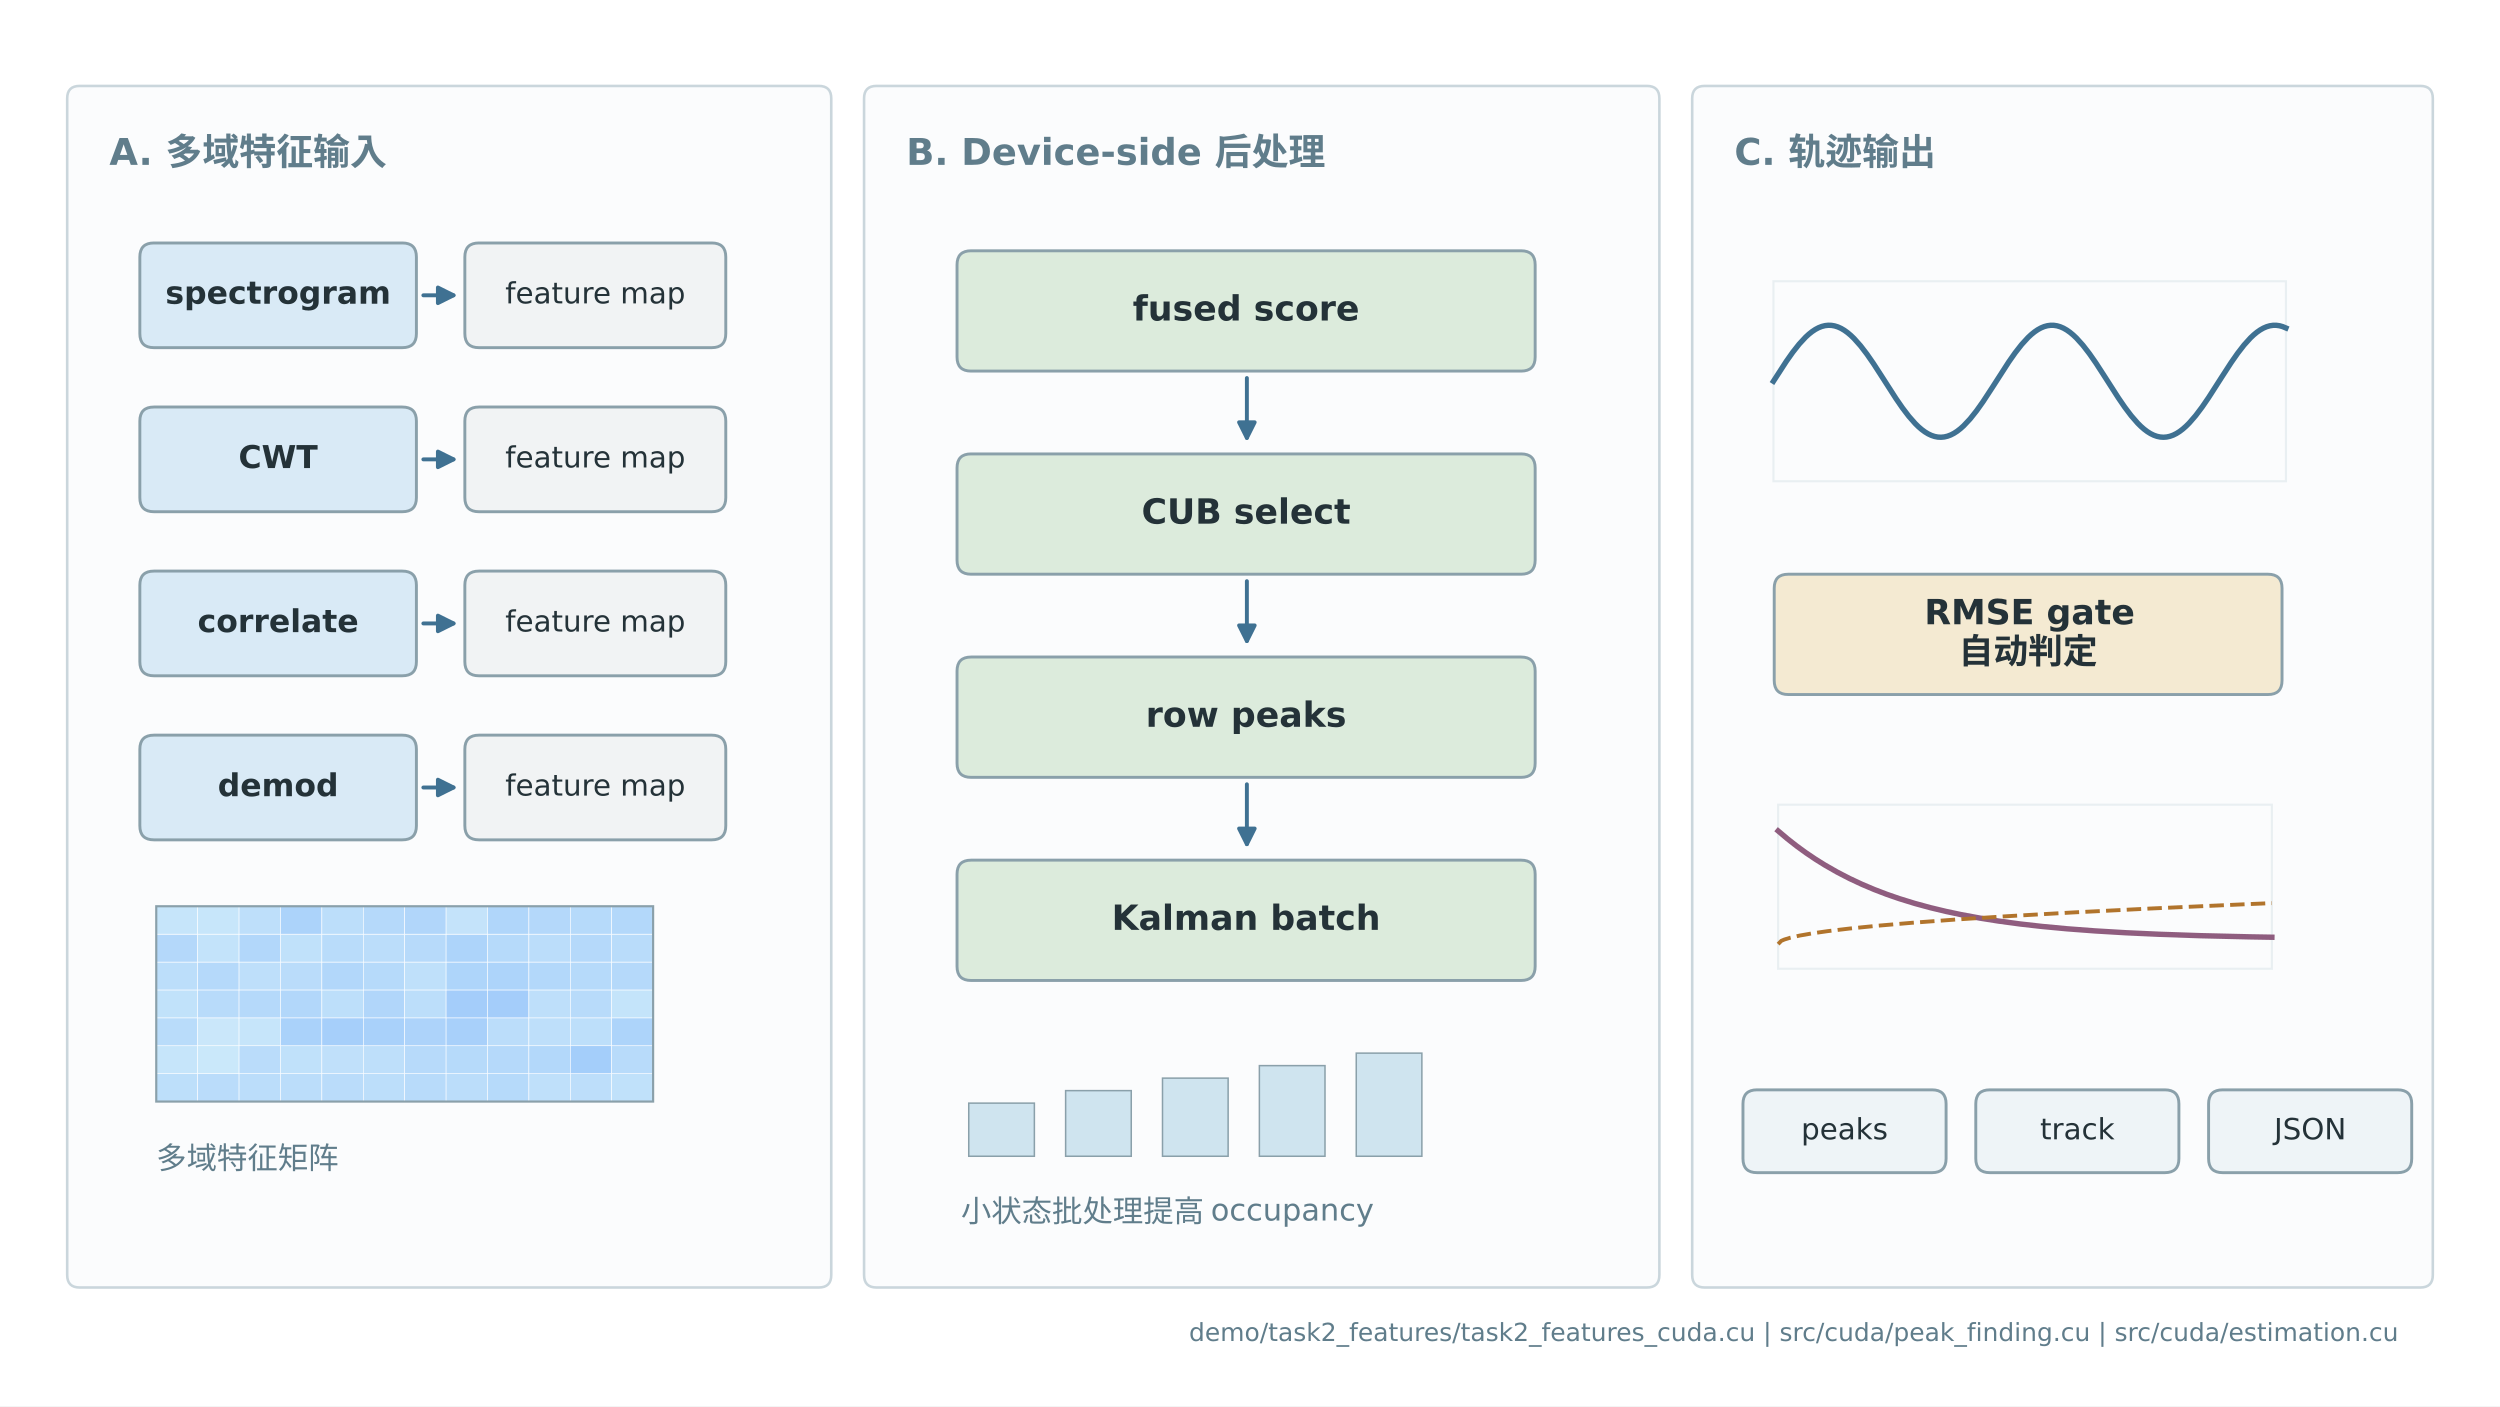
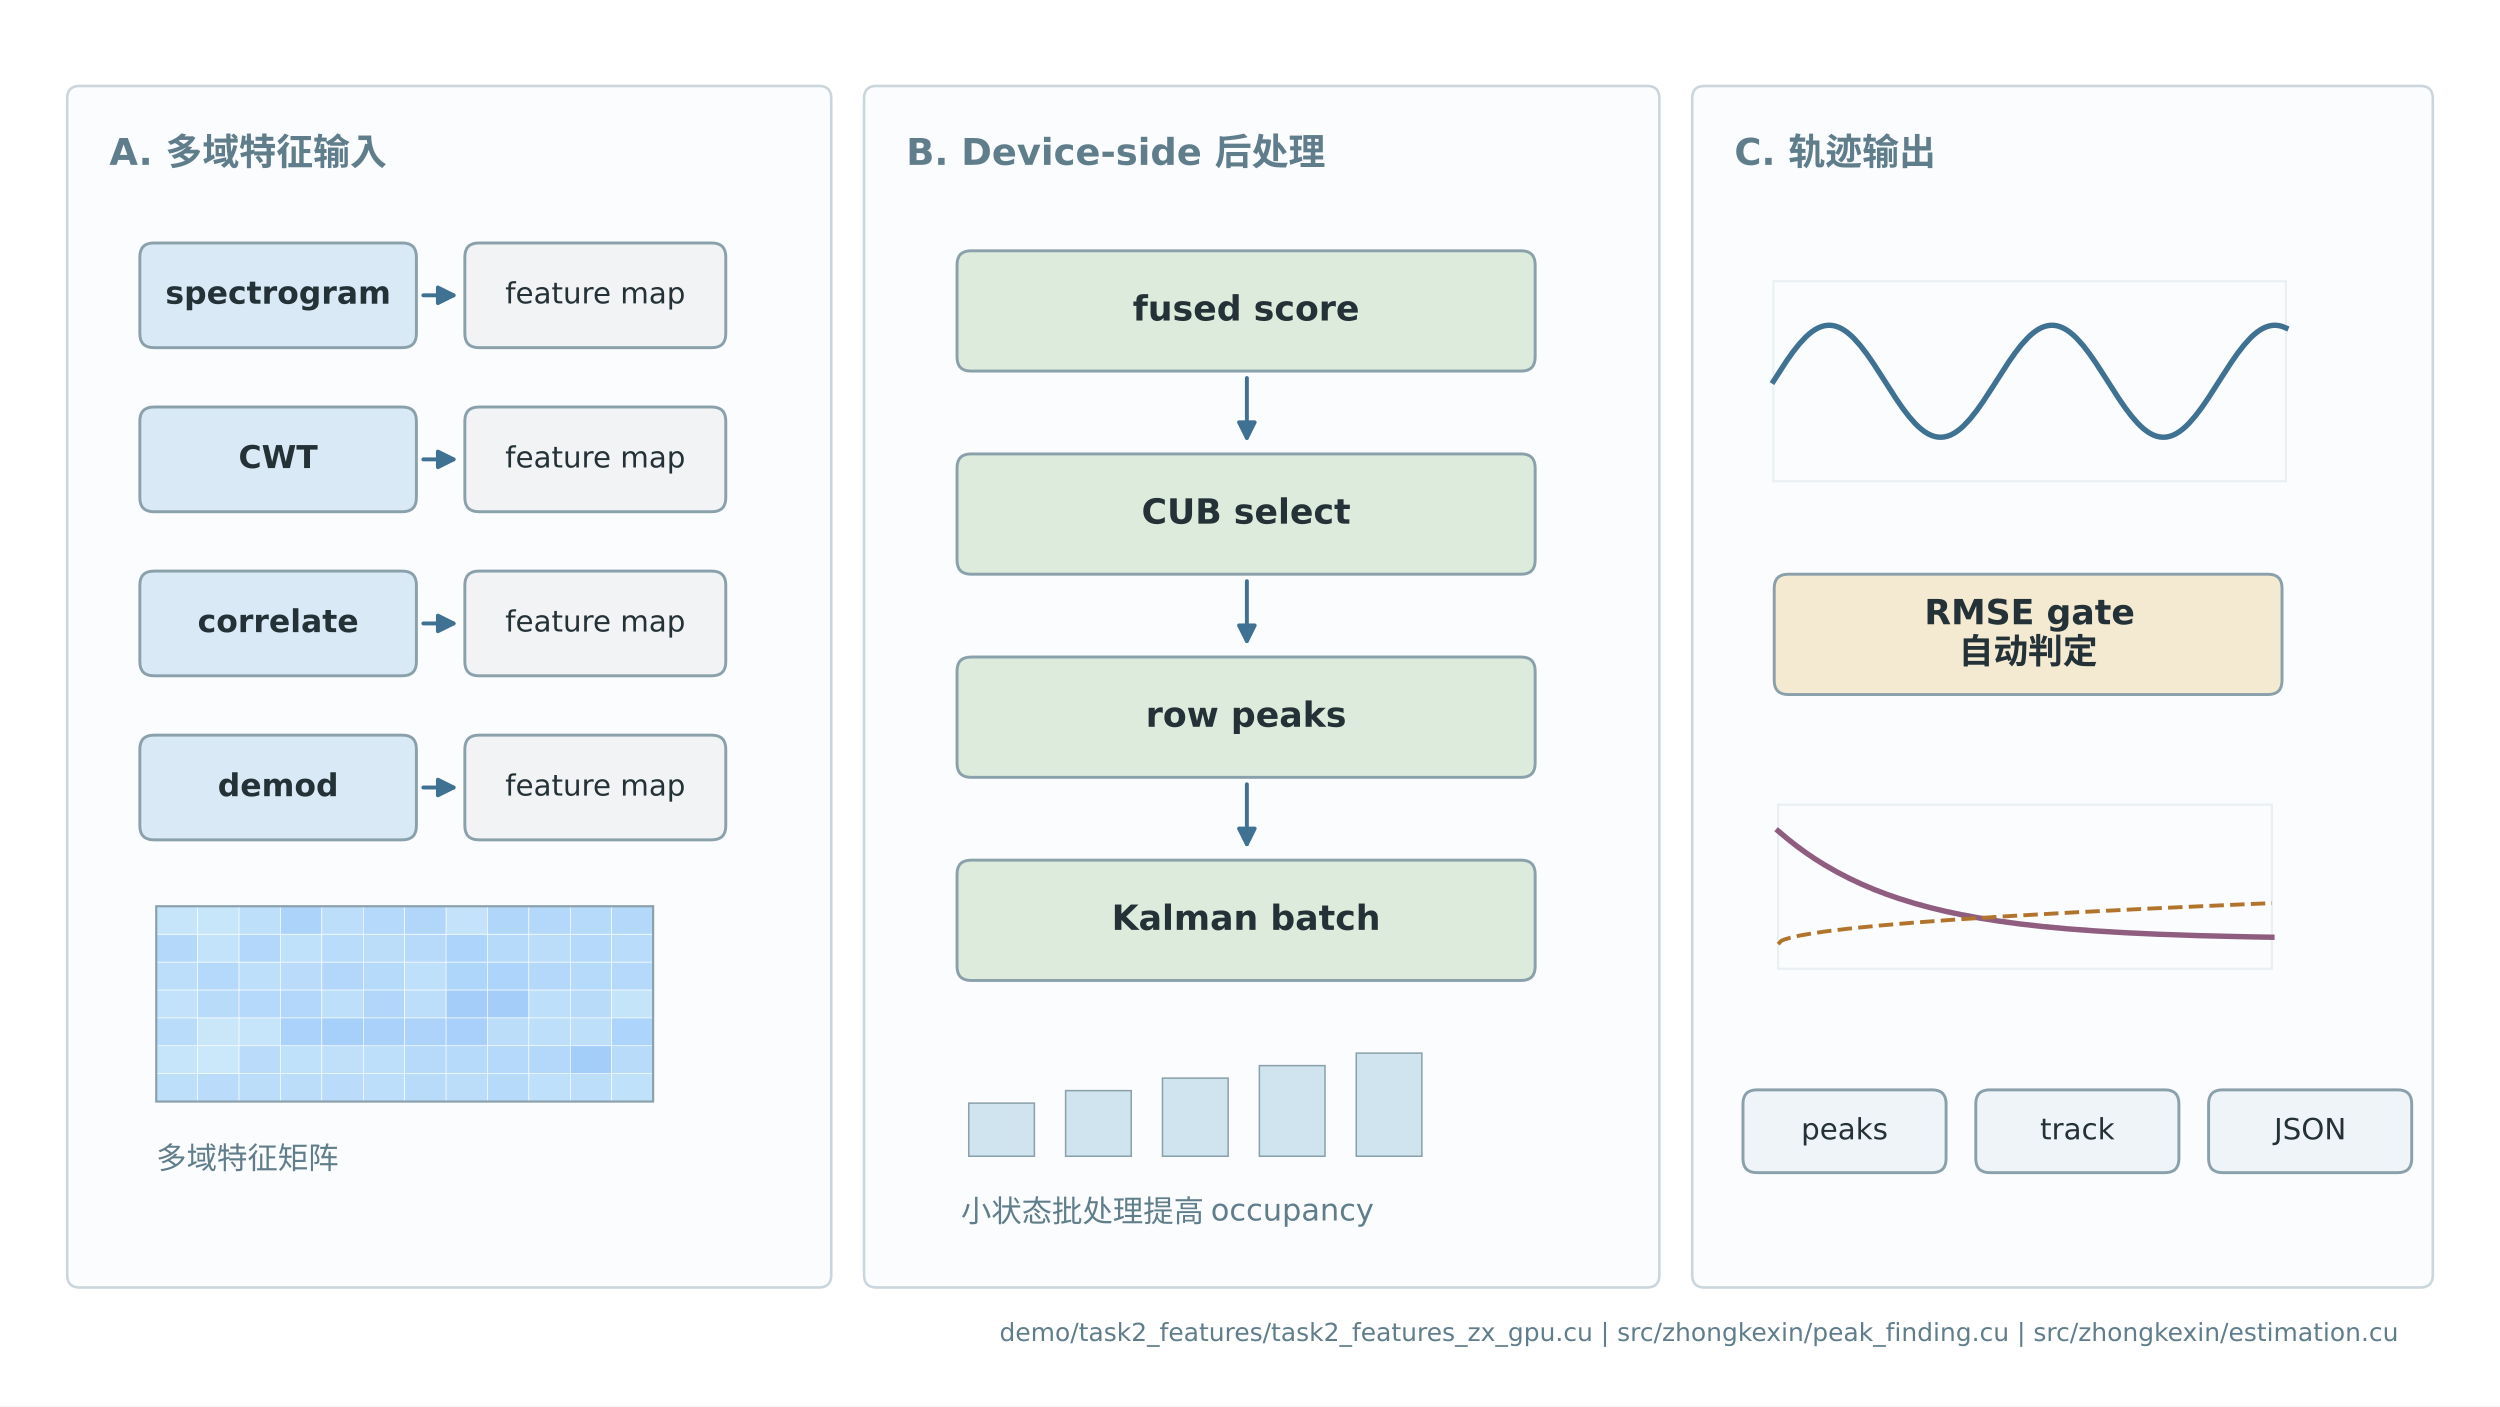
<svg xmlns="http://www.w3.org/2000/svg" width="1152pt" height="648pt" viewBox="0 0 1152 648" version="1.1">
  <defs>
    <style type="text/css">*{stroke-linejoin: round; stroke-linecap: butt}</style>
  </defs>
  <g id="figure_1">
    <g id="patch_1">
      <path d="M 0 648  L 1152 648  L 1152 0  L 0 0  z " style="fill: #ffffff" />
    </g>
    <g id="axes_1">
      <g id="patch_2">
        <path d="M 36.72 593.28  L 377.28 593.28  Q 383.04 593.28 383.04 587.52  L 383.04 45.36  Q 383.04 39.6 377.28 39.6  L 36.72 39.6  Q 30.96 39.6 30.96 45.36  L 30.96 587.52  Q 30.96 593.28 36.72 593.28  z " clip-path="url(#p943ba60d2e)" style="fill: #fbfcfd; stroke: #cad6dc; stroke-width: 1.2; stroke-linejoin: miter" />
      </g>
      <g id="patch_3">
        <path d="M 403.92 593.28  L 758.88 593.28  Q 764.64 593.28 764.64 587.52  L 764.64 45.36  Q 764.64 39.6 758.88 39.6  L 403.92 39.6  Q 398.16 39.6 398.16 45.36  L 398.16 587.52  Q 398.16 593.28 403.92 593.28  z " clip-path="url(#p943ba60d2e)" style="fill: #fbfcfd; stroke: #cad6dc; stroke-width: 1.2; stroke-linejoin: miter" />
      </g>
      <g id="patch_4">
        <path d="M 785.52 593.28  L 1115.28 593.28  Q 1121.04 593.28 1121.04 587.52  L 1121.04 45.36  Q 1121.04 39.6 1115.28 39.6  L 785.52 39.6  Q 779.76 39.6 779.76 45.36  L 779.76 587.52  Q 779.76 593.28 785.52 593.28  z " clip-path="url(#p943ba60d2e)" style="fill: #fbfcfd; stroke: #cad6dc; stroke-width: 1.2; stroke-linejoin: miter" />
      </g>
      <g id="patch_5">
        <path d="M 70.92 160.2  L 185.4 160.2  Q 191.88 160.2 191.88 153.72  L 191.88 118.44  Q 191.88 111.96 185.4 111.96  L 70.92 111.96  Q 64.44 111.96 64.44 118.44  L 64.44 153.72  Q 64.44 160.2 70.92 160.2  z " clip-path="url(#p943ba60d2e)" style="fill: #d9eaf6; stroke: #8aa0aa; stroke-width: 1.35; stroke-linejoin: miter" />
      </g>
      <g id="patch_6">
        <path d="M 220.68 160.2  L 327.96 160.2  Q 334.44 160.2 334.44 153.72  L 334.44 118.44  Q 334.44 111.96 327.96 111.96  L 220.68 111.96  Q 214.2 111.96 214.2 118.44  L 214.2 153.72  Q 214.2 160.2 220.68 160.2  z " clip-path="url(#p943ba60d2e)" style="fill: #f1f3f4; stroke: #8aa0aa; stroke-width: 1.35; stroke-linejoin: miter" />
      </g>
      <g id="patch_7">
        <path d="M 70.92 235.8  L 185.4 235.8  Q 191.88 235.8 191.88 229.32  L 191.88 194.04  Q 191.88 187.56 185.4 187.56  L 70.92 187.56  Q 64.44 187.56 64.44 194.04  L 64.44 229.32  Q 64.44 235.8 70.92 235.8  z " clip-path="url(#p943ba60d2e)" style="fill: #d9eaf6; stroke: #8aa0aa; stroke-width: 1.35; stroke-linejoin: miter" />
      </g>
      <g id="patch_8">
        <path d="M 220.68 235.8  L 327.96 235.8  Q 334.44 235.8 334.44 229.32  L 334.44 194.04  Q 334.44 187.56 327.96 187.56  L 220.68 187.56  Q 214.2 187.56 214.2 194.04  L 214.2 229.32  Q 214.2 235.8 220.68 235.8  z " clip-path="url(#p943ba60d2e)" style="fill: #f1f3f4; stroke: #8aa0aa; stroke-width: 1.35; stroke-linejoin: miter" />
      </g>
      <g id="patch_9">
        <path d="M 70.92 311.4  L 185.4 311.4  Q 191.88 311.4 191.88 304.92  L 191.88 269.64  Q 191.88 263.16 185.4 263.16  L 70.92 263.16  Q 64.44 263.16 64.44 269.64  L 64.44 304.92  Q 64.44 311.4 70.92 311.4  z " clip-path="url(#p943ba60d2e)" style="fill: #d9eaf6; stroke: #8aa0aa; stroke-width: 1.35; stroke-linejoin: miter" />
      </g>
      <g id="patch_10">
        <path d="M 220.68 311.4  L 327.96 311.4  Q 334.44 311.4 334.44 304.92  L 334.44 269.64  Q 334.44 263.16 327.96 263.16  L 220.68 263.16  Q 214.2 263.16 214.2 269.64  L 214.2 304.92  Q 214.2 311.4 220.68 311.4  z " clip-path="url(#p943ba60d2e)" style="fill: #f1f3f4; stroke: #8aa0aa; stroke-width: 1.35; stroke-linejoin: miter" />
      </g>
      <g id="patch_11">
        <path d="M 70.92 387  L 185.4 387  Q 191.88 387 191.88 380.52  L 191.88 345.24  Q 191.88 338.76 185.4 338.76  L 70.92 338.76  Q 64.44 338.76 64.44 345.24  L 64.44 380.52  Q 64.44 387 70.92 387  z " clip-path="url(#p943ba60d2e)" style="fill: #d9eaf6; stroke: #8aa0aa; stroke-width: 1.35; stroke-linejoin: miter" />
      </g>
      <g id="patch_12">
        <path d="M 220.68 387  L 327.96 387  Q 334.44 387 334.44 380.52  L 334.44 345.24  Q 334.44 338.76 327.96 338.76  L 220.68 338.76  Q 214.2 338.76 214.2 345.24  L 214.2 380.52  Q 214.2 387 220.68 387  z " clip-path="url(#p943ba60d2e)" style="fill: #f1f3f4; stroke: #8aa0aa; stroke-width: 1.35; stroke-linejoin: miter" />
      </g>
      <g id="patch_13">
        <path d="M 72 507.6  L 91.08 507.6  L 91.08 494.743  L 72 494.743  z " clip-path="url(#p943ba60d2e)" style="fill: #bddffa; stroke: #ffffff; stroke-width: 0.25; stroke-linejoin: miter" />
      </g>
      <g id="patch_14">
        <path d="M 91.08 507.6  L 110.16 507.6  L 110.16 494.743  L 91.08 494.743  z " clip-path="url(#p943ba60d2e)" style="fill: #badcfa; stroke: #ffffff; stroke-width: 0.25; stroke-linejoin: miter" />
      </g>
      <g id="patch_15">
        <path d="M 110.16 507.6  L 129.24 507.6  L 129.24 494.743  L 110.16 494.743  z " clip-path="url(#p943ba60d2e)" style="fill: #bbddfa; stroke: #ffffff; stroke-width: 0.25; stroke-linejoin: miter" />
      </g>
      <g id="patch_16">
        <path d="M 129.24 507.6  L 148.32 507.6  L 148.32 494.743  L 129.24 494.743  z " clip-path="url(#p943ba60d2e)" style="fill: #bbddfa; stroke: #ffffff; stroke-width: 0.25; stroke-linejoin: miter" />
      </g>
      <g id="patch_17">
        <path d="M 148.32 507.6  L 167.4 507.6  L 167.4 494.743  L 148.32 494.743  z " clip-path="url(#p943ba60d2e)" style="fill: #badcfa; stroke: #ffffff; stroke-width: 0.25; stroke-linejoin: miter" />
      </g>
      <g id="patch_18">
        <path d="M 167.4 507.6  L 186.48 507.6  L 186.48 494.743  L 167.4 494.743  z " clip-path="url(#p943ba60d2e)" style="fill: #bcdefa; stroke: #ffffff; stroke-width: 0.25; stroke-linejoin: miter" />
      </g>
      <g id="patch_19">
        <path d="M 186.48 507.6  L 205.56 507.6  L 205.56 494.743  L 186.48 494.743  z " clip-path="url(#p943ba60d2e)" style="fill: #b8dbfa; stroke: #ffffff; stroke-width: 0.25; stroke-linejoin: miter" />
      </g>
      <g id="patch_20">
        <path d="M 205.56 507.6  L 224.64 507.6  L 224.64 494.743  L 205.56 494.743  z " clip-path="url(#p943ba60d2e)" style="fill: #bbddfa; stroke: #ffffff; stroke-width: 0.25; stroke-linejoin: miter" />
      </g>
      <g id="patch_21">
        <path d="M 224.64 507.6  L 243.72 507.6  L 243.72 494.743  L 224.64 494.743  z " clip-path="url(#p943ba60d2e)" style="fill: #b6dafa; stroke: #ffffff; stroke-width: 0.25; stroke-linejoin: miter" />
      </g>
      <g id="patch_22">
        <path d="M 243.72 507.6  L 262.8 507.6  L 262.8 494.743  L 243.72 494.743  z " clip-path="url(#p943ba60d2e)" style="fill: #bfe0fa; stroke: #ffffff; stroke-width: 0.25; stroke-linejoin: miter" />
      </g>
      <g id="patch_23">
        <path d="M 262.8 507.6  L 281.88 507.6  L 281.88 494.743  L 262.8 494.743  z " clip-path="url(#p943ba60d2e)" style="fill: #bddefa; stroke: #ffffff; stroke-width: 0.25; stroke-linejoin: miter" />
      </g>
      <g id="patch_24">
        <path d="M 281.88 507.6  L 300.96 507.6  L 300.96 494.743  L 281.88 494.743  z " clip-path="url(#p943ba60d2e)" style="fill: #c0e1fa; stroke: #ffffff; stroke-width: 0.25; stroke-linejoin: miter" />
      </g>
      <g id="patch_25">
        <path d="M 72 494.743  L 91.08 494.743  L 91.08 481.886  L 72 481.886  z " clip-path="url(#p943ba60d2e)" style="fill: #c6e5fa; stroke: #ffffff; stroke-width: 0.25; stroke-linejoin: miter" />
      </g>
      <g id="patch_26">
        <path d="M 91.08 494.743  L 110.16 494.743  L 110.16 481.886  L 91.08 481.886  z " clip-path="url(#p943ba60d2e)" style="fill: #cae8fa; stroke: #ffffff; stroke-width: 0.25; stroke-linejoin: miter" />
      </g>
      <g id="patch_27">
        <path d="M 110.16 494.743  L 129.24 494.743  L 129.24 481.886  L 110.16 481.886  z " clip-path="url(#p943ba60d2e)" style="fill: #badcfa; stroke: #ffffff; stroke-width: 0.25; stroke-linejoin: miter" />
      </g>
      <g id="patch_28">
        <path d="M 129.24 494.743  L 148.32 494.743  L 148.32 481.886  L 129.24 481.886  z " clip-path="url(#p943ba60d2e)" style="fill: #c0e1fa; stroke: #ffffff; stroke-width: 0.25; stroke-linejoin: miter" />
      </g>
      <g id="patch_29">
        <path d="M 148.32 494.743  L 167.4 494.743  L 167.4 481.886  L 148.32 481.886  z " clip-path="url(#p943ba60d2e)" style="fill: #c0e0fa; stroke: #ffffff; stroke-width: 0.25; stroke-linejoin: miter" />
      </g>
      <g id="patch_30">
        <path d="M 167.4 494.743  L 186.48 494.743  L 186.48 481.886  L 167.4 481.886  z " clip-path="url(#p943ba60d2e)" style="fill: #bedffa; stroke: #ffffff; stroke-width: 0.25; stroke-linejoin: miter" />
      </g>
      <g id="patch_31">
        <path d="M 186.48 494.743  L 205.56 494.743  L 205.56 481.886  L 186.48 481.886  z " clip-path="url(#p943ba60d2e)" style="fill: #b7dafa; stroke: #ffffff; stroke-width: 0.25; stroke-linejoin: miter" />
      </g>
      <g id="patch_32">
        <path d="M 205.56 494.743  L 224.64 494.743  L 224.64 481.886  L 205.56 481.886  z " clip-path="url(#p943ba60d2e)" style="fill: #b6dafa; stroke: #ffffff; stroke-width: 0.25; stroke-linejoin: miter" />
      </g>
      <g id="patch_33">
        <path d="M 224.64 494.743  L 243.72 494.743  L 243.72 481.886  L 224.64 481.886  z " clip-path="url(#p943ba60d2e)" style="fill: #b5d9fa; stroke: #ffffff; stroke-width: 0.25; stroke-linejoin: miter" />
      </g>
      <g id="patch_34">
        <path d="M 243.72 494.743  L 262.8 494.743  L 262.8 481.886  L 243.72 481.886  z " clip-path="url(#p943ba60d2e)" style="fill: #b3d8fa; stroke: #ffffff; stroke-width: 0.25; stroke-linejoin: miter" />
      </g>
      <g id="patch_35">
        <path d="M 262.8 494.743  L 281.88 494.743  L 281.88 481.886  L 262.8 481.886  z " clip-path="url(#p943ba60d2e)" style="fill: #a4cefa; stroke: #ffffff; stroke-width: 0.25; stroke-linejoin: miter" />
      </g>
      <g id="patch_36">
        <path d="M 281.88 494.743  L 300.96 494.743  L 300.96 481.886  L 281.88 481.886  z " clip-path="url(#p943ba60d2e)" style="fill: #b8dbfa; stroke: #ffffff; stroke-width: 0.25; stroke-linejoin: miter" />
      </g>
      <g id="patch_37">
        <path d="M 72 481.886  L 91.08 481.886  L 91.08 469.029  L 72 469.029  z " clip-path="url(#p943ba60d2e)" style="fill: #b9dcfa; stroke: #ffffff; stroke-width: 0.25; stroke-linejoin: miter" />
      </g>
      <g id="patch_38">
        <path d="M 91.08 481.886  L 110.16 481.886  L 110.16 469.029  L 91.08 469.029  z " clip-path="url(#p943ba60d2e)" style="fill: #cae7fa; stroke: #ffffff; stroke-width: 0.25; stroke-linejoin: miter" />
      </g>
      <g id="patch_39">
        <path d="M 110.16 481.886  L 129.24 481.886  L 129.24 469.029  L 110.16 469.029  z " clip-path="url(#p943ba60d2e)" style="fill: #c6e5fa; stroke: #ffffff; stroke-width: 0.25; stroke-linejoin: miter" />
      </g>
      <g id="patch_40">
        <path d="M 129.24 481.886  L 148.32 481.886  L 148.32 469.029  L 129.24 469.029  z " clip-path="url(#p943ba60d2e)" style="fill: #aad2fa; stroke: #ffffff; stroke-width: 0.25; stroke-linejoin: miter" />
      </g>
      <g id="patch_41">
        <path d="M 148.32 481.886  L 167.4 481.886  L 167.4 469.029  L 148.32 469.029  z " clip-path="url(#p943ba60d2e)" style="fill: #a6cffa; stroke: #ffffff; stroke-width: 0.25; stroke-linejoin: miter" />
      </g>
      <g id="patch_42">
        <path d="M 167.4 481.886  L 186.48 481.886  L 186.48 469.029  L 167.4 469.029  z " clip-path="url(#p943ba60d2e)" style="fill: #a9d1fa; stroke: #ffffff; stroke-width: 0.25; stroke-linejoin: miter" />
      </g>
      <g id="patch_43">
        <path d="M 186.48 481.886  L 205.56 481.886  L 205.56 469.029  L 186.48 469.029  z " clip-path="url(#p943ba60d2e)" style="fill: #add3fa; stroke: #ffffff; stroke-width: 0.25; stroke-linejoin: miter" />
      </g>
      <g id="patch_44">
        <path d="M 205.56 481.886  L 224.64 481.886  L 224.64 469.029  L 205.56 469.029  z " clip-path="url(#p943ba60d2e)" style="fill: #a8d0fa; stroke: #ffffff; stroke-width: 0.25; stroke-linejoin: miter" />
      </g>
      <g id="patch_45">
        <path d="M 224.64 481.886  L 243.72 481.886  L 243.72 469.029  L 224.64 469.029  z " clip-path="url(#p943ba60d2e)" style="fill: #bbddfa; stroke: #ffffff; stroke-width: 0.25; stroke-linejoin: miter" />
      </g>
      <g id="patch_46">
        <path d="M 243.72 481.886  L 262.8 481.886  L 262.8 469.029  L 243.72 469.029  z " clip-path="url(#p943ba60d2e)" style="fill: #bedffa; stroke: #ffffff; stroke-width: 0.25; stroke-linejoin: miter" />
      </g>
      <g id="patch_47">
        <path d="M 262.8 481.886  L 281.88 481.886  L 281.88 469.029  L 262.8 469.029  z " clip-path="url(#p943ba60d2e)" style="fill: #bddffa; stroke: #ffffff; stroke-width: 0.25; stroke-linejoin: miter" />
      </g>
      <g id="patch_48">
        <path d="M 281.88 481.886  L 300.96 481.886  L 300.96 469.029  L 281.88 469.029  z " clip-path="url(#p943ba60d2e)" style="fill: #add4fa; stroke: #ffffff; stroke-width: 0.25; stroke-linejoin: miter" />
      </g>
      <g id="patch_49">
        <path d="M 72 469.029  L 91.08 469.029  L 91.08 456.171  L 72 456.171  z " clip-path="url(#p943ba60d2e)" style="fill: #c1e2fa; stroke: #ffffff; stroke-width: 0.25; stroke-linejoin: miter" />
      </g>
      <g id="patch_50">
        <path d="M 91.08 469.029  L 110.16 469.029  L 110.16 456.171  L 91.08 456.171  z " clip-path="url(#p943ba60d2e)" style="fill: #b8dbfa; stroke: #ffffff; stroke-width: 0.25; stroke-linejoin: miter" />
      </g>
      <g id="patch_51">
        <path d="M 110.16 469.029  L 129.24 469.029  L 129.24 456.171  L 110.16 456.171  z " clip-path="url(#p943ba60d2e)" style="fill: #b5d9fa; stroke: #ffffff; stroke-width: 0.25; stroke-linejoin: miter" />
      </g>
      <g id="patch_52">
        <path d="M 129.24 469.029  L 148.32 469.029  L 148.32 456.171  L 129.24 456.171  z " clip-path="url(#p943ba60d2e)" style="fill: #b2d7fa; stroke: #ffffff; stroke-width: 0.25; stroke-linejoin: miter" />
      </g>
      <g id="patch_53">
        <path d="M 148.32 469.029  L 167.4 469.029  L 167.4 456.171  L 148.32 456.171  z " clip-path="url(#p943ba60d2e)" style="fill: #bddffa; stroke: #ffffff; stroke-width: 0.25; stroke-linejoin: miter" />
      </g>
      <g id="patch_54">
        <path d="M 167.4 469.029  L 186.48 469.029  L 186.48 456.171  L 167.4 456.171  z " clip-path="url(#p943ba60d2e)" style="fill: #b1d6fa; stroke: #ffffff; stroke-width: 0.25; stroke-linejoin: miter" />
      </g>
      <g id="patch_55">
        <path d="M 186.48 469.029  L 205.56 469.029  L 205.56 456.171  L 186.48 456.171  z " clip-path="url(#p943ba60d2e)" style="fill: #bcdefa; stroke: #ffffff; stroke-width: 0.25; stroke-linejoin: miter" />
      </g>
      <g id="patch_56">
        <path d="M 205.56 469.029  L 224.64 469.029  L 224.64 456.171  L 205.56 456.171  z " clip-path="url(#p943ba60d2e)" style="fill: #a4cdfa; stroke: #ffffff; stroke-width: 0.25; stroke-linejoin: miter" />
      </g>
      <g id="patch_57">
        <path d="M 224.64 469.029  L 243.72 469.029  L 243.72 456.171  L 224.64 456.171  z " clip-path="url(#p943ba60d2e)" style="fill: #a4cdfa; stroke: #ffffff; stroke-width: 0.25; stroke-linejoin: miter" />
      </g>
      <g id="patch_58">
        <path d="M 243.72 469.029  L 262.8 469.029  L 262.8 456.171  L 243.72 456.171  z " clip-path="url(#p943ba60d2e)" style="fill: #bedffa; stroke: #ffffff; stroke-width: 0.25; stroke-linejoin: miter" />
      </g>
      <g id="patch_59">
        <path d="M 262.8 469.029  L 281.88 469.029  L 281.88 456.171  L 262.8 456.171  z " clip-path="url(#p943ba60d2e)" style="fill: #b8dbfa; stroke: #ffffff; stroke-width: 0.25; stroke-linejoin: miter" />
      </g>
      <g id="patch_60">
        <path d="M 281.88 469.029  L 300.96 469.029  L 300.96 456.171  L 281.88 456.171  z " clip-path="url(#p943ba60d2e)" style="fill: #c4e4fa; stroke: #ffffff; stroke-width: 0.25; stroke-linejoin: miter" />
      </g>
      <g id="patch_61">
        <path d="M 72 456.171  L 91.08 456.171  L 91.08 443.314  L 72 443.314  z " clip-path="url(#p943ba60d2e)" style="fill: #bcdefa; stroke: #ffffff; stroke-width: 0.25; stroke-linejoin: miter" />
      </g>
      <g id="patch_62">
        <path d="M 91.08 456.171  L 110.16 456.171  L 110.16 443.314  L 91.08 443.314  z " clip-path="url(#p943ba60d2e)" style="fill: #b5d9fa; stroke: #ffffff; stroke-width: 0.25; stroke-linejoin: miter" />
      </g>
      <g id="patch_63">
        <path d="M 110.16 456.171  L 129.24 456.171  L 129.24 443.314  L 110.16 443.314  z " clip-path="url(#p943ba60d2e)" style="fill: #bedffa; stroke: #ffffff; stroke-width: 0.25; stroke-linejoin: miter" />
      </g>
      <g id="patch_64">
        <path d="M 129.24 456.171  L 148.32 456.171  L 148.32 443.314  L 129.24 443.314  z " clip-path="url(#p943ba60d2e)" style="fill: #badcfa; stroke: #ffffff; stroke-width: 0.25; stroke-linejoin: miter" />
      </g>
      <g id="patch_65">
        <path d="M 148.32 456.171  L 167.4 456.171  L 167.4 443.314  L 148.32 443.314  z " clip-path="url(#p943ba60d2e)" style="fill: #b2d7fa; stroke: #ffffff; stroke-width: 0.25; stroke-linejoin: miter" />
      </g>
      <g id="patch_66">
        <path d="M 167.4 456.171  L 186.48 456.171  L 186.48 443.314  L 167.4 443.314  z " clip-path="url(#p943ba60d2e)" style="fill: #b6dafa; stroke: #ffffff; stroke-width: 0.25; stroke-linejoin: miter" />
      </g>
      <g id="patch_67">
        <path d="M 186.48 456.171  L 205.56 456.171  L 205.56 443.314  L 186.48 443.314  z " clip-path="url(#p943ba60d2e)" style="fill: #bfe0fa; stroke: #ffffff; stroke-width: 0.25; stroke-linejoin: miter" />
      </g>
      <g id="patch_68">
        <path d="M 205.56 456.171  L 224.64 456.171  L 224.64 443.314  L 205.56 443.314  z " clip-path="url(#p943ba60d2e)" style="fill: #aed5fa; stroke: #ffffff; stroke-width: 0.25; stroke-linejoin: miter" />
      </g>
      <g id="patch_69">
        <path d="M 224.64 456.171  L 243.72 456.171  L 243.72 443.314  L 224.64 443.314  z " clip-path="url(#p943ba60d2e)" style="fill: #add4fa; stroke: #ffffff; stroke-width: 0.25; stroke-linejoin: miter" />
      </g>
      <g id="patch_70">
        <path d="M 243.72 456.171  L 262.8 456.171  L 262.8 443.314  L 243.72 443.314  z " clip-path="url(#p943ba60d2e)" style="fill: #b3d8fa; stroke: #ffffff; stroke-width: 0.25; stroke-linejoin: miter" />
      </g>
      <g id="patch_71">
        <path d="M 262.8 456.171  L 281.88 456.171  L 281.88 443.314  L 262.8 443.314  z " clip-path="url(#p943ba60d2e)" style="fill: #b6dafa; stroke: #ffffff; stroke-width: 0.25; stroke-linejoin: miter" />
      </g>
      <g id="patch_72">
        <path d="M 281.88 456.171  L 300.96 456.171  L 300.96 443.314  L 281.88 443.314  z " clip-path="url(#p943ba60d2e)" style="fill: #b5d9fa; stroke: #ffffff; stroke-width: 0.25; stroke-linejoin: miter" />
      </g>
      <g id="patch_73">
        <path d="M 72 443.314  L 91.08 443.314  L 91.08 430.457  L 72 430.457  z " clip-path="url(#p943ba60d2e)" style="fill: #b4d8fa; stroke: #ffffff; stroke-width: 0.25; stroke-linejoin: miter" />
      </g>
      <g id="patch_74">
        <path d="M 91.08 443.314  L 110.16 443.314  L 110.16 430.457  L 91.08 430.457  z " clip-path="url(#p943ba60d2e)" style="fill: #c3e3fa; stroke: #ffffff; stroke-width: 0.25; stroke-linejoin: miter" />
      </g>
      <g id="patch_75">
        <path d="M 110.16 443.314  L 129.24 443.314  L 129.24 430.457  L 110.16 430.457  z " clip-path="url(#p943ba60d2e)" style="fill: #b2d7fa; stroke: #ffffff; stroke-width: 0.25; stroke-linejoin: miter" />
      </g>
      <g id="patch_76">
        <path d="M 129.24 443.314  L 148.32 443.314  L 148.32 430.457  L 129.24 430.457  z " clip-path="url(#p943ba60d2e)" style="fill: #c0e1fa; stroke: #ffffff; stroke-width: 0.25; stroke-linejoin: miter" />
      </g>
      <g id="patch_77">
        <path d="M 148.32 443.314  L 167.4 443.314  L 167.4 430.457  L 148.32 430.457  z " clip-path="url(#p943ba60d2e)" style="fill: #b9dcfa; stroke: #ffffff; stroke-width: 0.25; stroke-linejoin: miter" />
      </g>
      <g id="patch_78">
        <path d="M 167.4 443.314  L 186.48 443.314  L 186.48 430.457  L 167.4 430.457  z " clip-path="url(#p943ba60d2e)" style="fill: #bbddfa; stroke: #ffffff; stroke-width: 0.25; stroke-linejoin: miter" />
      </g>
      <g id="patch_79">
        <path d="M 186.48 443.314  L 205.56 443.314  L 205.56 430.457  L 186.48 430.457  z " clip-path="url(#p943ba60d2e)" style="fill: #b7dafa; stroke: #ffffff; stroke-width: 0.25; stroke-linejoin: miter" />
      </g>
      <g id="patch_80">
        <path d="M 205.56 443.314  L 224.64 443.314  L 224.64 430.457  L 205.56 430.457  z " clip-path="url(#p943ba60d2e)" style="fill: #add4fa; stroke: #ffffff; stroke-width: 0.25; stroke-linejoin: miter" />
      </g>
      <g id="patch_81">
        <path d="M 224.64 443.314  L 243.72 443.314  L 243.72 430.457  L 224.64 430.457  z " clip-path="url(#p943ba60d2e)" style="fill: #b6dafa; stroke: #ffffff; stroke-width: 0.25; stroke-linejoin: miter" />
      </g>
      <g id="patch_82">
        <path d="M 243.72 443.314  L 262.8 443.314  L 262.8 430.457  L 243.72 430.457  z " clip-path="url(#p943ba60d2e)" style="fill: #bbddfa; stroke: #ffffff; stroke-width: 0.25; stroke-linejoin: miter" />
      </g>
      <g id="patch_83">
        <path d="M 262.8 443.314  L 281.88 443.314  L 281.88 430.457  L 262.8 430.457  z " clip-path="url(#p943ba60d2e)" style="fill: #b5d9fa; stroke: #ffffff; stroke-width: 0.25; stroke-linejoin: miter" />
      </g>
      <g id="patch_84">
        <path d="M 281.88 443.314  L 300.96 443.314  L 300.96 430.457  L 281.88 430.457  z " clip-path="url(#p943ba60d2e)" style="fill: #b9dcfa; stroke: #ffffff; stroke-width: 0.25; stroke-linejoin: miter" />
      </g>
      <g id="patch_85">
        <path d="M 72 430.457  L 91.08 430.457  L 91.08 417.6  L 72 417.6  z " clip-path="url(#p943ba60d2e)" style="fill: #c6e5fa; stroke: #ffffff; stroke-width: 0.25; stroke-linejoin: miter" />
      </g>
      <g id="patch_86">
        <path d="M 91.08 430.457  L 110.16 430.457  L 110.16 417.6  L 91.08 417.6  z " clip-path="url(#p943ba60d2e)" style="fill: #c7e6fa; stroke: #ffffff; stroke-width: 0.25; stroke-linejoin: miter" />
      </g>
      <g id="patch_87">
        <path d="M 110.16 430.457  L 129.24 430.457  L 129.24 417.6  L 110.16 417.6  z " clip-path="url(#p943ba60d2e)" style="fill: #bedffa; stroke: #ffffff; stroke-width: 0.25; stroke-linejoin: miter" />
      </g>
      <g id="patch_88">
        <path d="M 129.24 430.457  L 148.32 430.457  L 148.32 417.6  L 129.24 417.6  z " clip-path="url(#p943ba60d2e)" style="fill: #acd3fa; stroke: #ffffff; stroke-width: 0.25; stroke-linejoin: miter" />
      </g>
      <g id="patch_89">
        <path d="M 148.32 430.457  L 167.4 430.457  L 167.4 417.6  L 148.32 417.6  z " clip-path="url(#p943ba60d2e)" style="fill: #bcdefa; stroke: #ffffff; stroke-width: 0.25; stroke-linejoin: miter" />
      </g>
      <g id="patch_90">
        <path d="M 167.4 430.457  L 186.48 430.457  L 186.48 417.6  L 167.4 417.6  z " clip-path="url(#p943ba60d2e)" style="fill: #b5d9fa; stroke: #ffffff; stroke-width: 0.25; stroke-linejoin: miter" />
      </g>
      <g id="patch_91">
        <path d="M 186.48 430.457  L 205.56 430.457  L 205.56 417.6  L 186.48 417.6  z " clip-path="url(#p943ba60d2e)" style="fill: #b1d6fa; stroke: #ffffff; stroke-width: 0.25; stroke-linejoin: miter" />
      </g>
      <g id="patch_92">
        <path d="M 205.56 430.457  L 224.64 430.457  L 224.64 417.6  L 205.56 417.6  z " clip-path="url(#p943ba60d2e)" style="fill: #c4e3fa; stroke: #ffffff; stroke-width: 0.25; stroke-linejoin: miter" />
      </g>
      <g id="patch_93">
        <path d="M 224.64 430.457  L 243.72 430.457  L 243.72 417.6  L 224.64 417.6  z " clip-path="url(#p943ba60d2e)" style="fill: #b0d6fa; stroke: #ffffff; stroke-width: 0.25; stroke-linejoin: miter" />
      </g>
      <g id="patch_94">
        <path d="M 243.72 430.457  L 262.8 430.457  L 262.8 417.6  L 243.72 417.6  z " clip-path="url(#p943ba60d2e)" style="fill: #b4d8fa; stroke: #ffffff; stroke-width: 0.25; stroke-linejoin: miter" />
      </g>
      <g id="patch_95">
        <path d="M 262.8 430.457  L 281.88 430.457  L 281.88 417.6  L 262.8 417.6  z " clip-path="url(#p943ba60d2e)" style="fill: #b6dafa; stroke: #ffffff; stroke-width: 0.25; stroke-linejoin: miter" />
      </g>
      <g id="patch_96">
        <path d="M 281.88 430.457  L 300.96 430.457  L 300.96 417.6  L 281.88 417.6  z " clip-path="url(#p943ba60d2e)" style="fill: #b3d8fa; stroke: #ffffff; stroke-width: 0.25; stroke-linejoin: miter" />
      </g>
      <g id="patch_97">
        <path d="M 72 507.6  L 300.96 507.6  L 300.96 417.6  L 72 417.6  L 72 507.6  z " clip-path="url(#p943ba60d2e)" style="fill: none; stroke: #8aa0aa; stroke-linejoin: miter" />
      </g>
      <g id="patch_98">
        <path d="M 447.48 171  L 700.92 171  Q 707.4 171 707.4 164.52  L 707.4 122.04  Q 707.4 115.56 700.92 115.56  L 447.48 115.56  Q 441 115.56 441 122.04  L 441 164.52  Q 441 171 447.48 171  z " clip-path="url(#p943ba60d2e)" style="fill: #dcebdc; stroke: #8aa0aa; stroke-width: 1.35; stroke-linejoin: miter" />
      </g>
      <g id="patch_99">
        <path d="M 447.48 264.6  L 700.92 264.6  Q 707.4 264.6 707.4 258.12  L 707.4 215.64  Q 707.4 209.16 700.92 209.16  L 447.48 209.16  Q 441 209.16 441 215.64  L 441 258.12  Q 441 264.6 447.48 264.6  z " clip-path="url(#p943ba60d2e)" style="fill: #dcebdc; stroke: #8aa0aa; stroke-width: 1.35; stroke-linejoin: miter" />
      </g>
      <g id="patch_100">
        <path d="M 447.48 358.2  L 700.92 358.2  Q 707.4 358.2 707.4 351.72  L 707.4 309.24  Q 707.4 302.76 700.92 302.76  L 447.48 302.76  Q 441 302.76 441 309.24  L 441 351.72  Q 441 358.2 447.48 358.2  z " clip-path="url(#p943ba60d2e)" style="fill: #dcebdc; stroke: #8aa0aa; stroke-width: 1.35; stroke-linejoin: miter" />
      </g>
      <g id="patch_101">
        <path d="M 447.48 451.8  L 700.92 451.8  Q 707.4 451.8 707.4 445.32  L 707.4 402.84  Q 707.4 396.36 700.92 396.36  L 447.48 396.36  Q 441 396.36 441 402.84  L 441 445.32  Q 441 451.8 447.48 451.8  z " clip-path="url(#p943ba60d2e)" style="fill: #dcebdc; stroke: #8aa0aa; stroke-width: 1.35; stroke-linejoin: miter" />
      </g>
      <g id="patch_102">
        <path d="M 446.4 532.8  L 476.64 532.8  L 476.64 508.32  L 446.4 508.32  z " clip-path="url(#p943ba60d2e)" style="fill: #cfe4ef; stroke: #8aa0aa; stroke-width: 0.7; stroke-linejoin: miter" />
      </g>
      <g id="patch_103">
        <path d="M 491.04 532.8  L 521.28 532.8  L 521.28 502.56  L 491.04 502.56  z " clip-path="url(#p943ba60d2e)" style="fill: #cfe4ef; stroke: #8aa0aa; stroke-width: 0.7; stroke-linejoin: miter" />
      </g>
      <g id="patch_104">
        <path d="M 535.68 532.8  L 565.92 532.8  L 565.92 496.8  L 535.68 496.8  z " clip-path="url(#p943ba60d2e)" style="fill: #cfe4ef; stroke: #8aa0aa; stroke-width: 0.7; stroke-linejoin: miter" />
      </g>
      <g id="patch_105">
        <path d="M 580.32 532.8  L 610.56 532.8  L 610.56 491.04  L 580.32 491.04  z " clip-path="url(#p943ba60d2e)" style="fill: #cfe4ef; stroke: #8aa0aa; stroke-width: 0.7; stroke-linejoin: miter" />
      </g>
      <g id="patch_106">
        <path d="M 624.96 532.8  L 655.2 532.8  L 655.2 485.28  L 624.96 485.28  z " clip-path="url(#p943ba60d2e)" style="fill: #cfe4ef; stroke: #8aa0aa; stroke-width: 0.7; stroke-linejoin: miter" />
      </g>
      <g id="patch_107">
        <path d="M 817.2 221.76  L 1053.36 221.76  L 1053.36 129.6  L 817.2 129.6  L 817.2 221.76  z " clip-path="url(#p943ba60d2e)" style="fill: none; stroke: #e9eff2; stroke-linejoin: miter" />
      </g>
      <g id="patch_108">
        <path d="M 824.04 320.04  L 1045.08 320.04  Q 1051.56 320.04 1051.56 313.56  L 1051.56 271.08  Q 1051.56 264.6 1045.08 264.6  L 824.04 264.6  Q 817.56 264.6 817.56 271.08  L 817.56 313.56  Q 817.56 320.04 824.04 320.04  z " clip-path="url(#p943ba60d2e)" style="fill: #f4ead2; stroke: #8aa0aa; stroke-width: 1.35; stroke-linejoin: miter" />
      </g>
      <g id="patch_109">
        <path d="M 819.36 446.4  L 1046.88 446.4  L 1046.88 370.8  L 819.36 370.8  L 819.36 446.4  z " clip-path="url(#p943ba60d2e)" style="fill: none; stroke: #e9eff2; stroke-linejoin: miter" />
      </g>
      <g id="patch_110">
        <path d="M 809.64 540.36  L 890.28 540.36  Q 896.76 540.36 896.76 533.88  L 896.76 508.68  Q 896.76 502.2 890.28 502.2  L 809.64 502.2  Q 803.16 502.2 803.16 508.68  L 803.16 533.88  Q 803.16 540.36 809.64 540.36  z " clip-path="url(#p943ba60d2e)" style="fill: #eef4f7; stroke: #8aa0aa; stroke-width: 1.35; stroke-linejoin: miter" />
      </g>
      <g id="patch_111">
        <path d="M 916.92 540.36  L 997.56 540.36  Q 1004.04 540.36 1004.04 533.88  L 1004.04 508.68  Q 1004.04 502.2 997.56 502.2  L 916.92 502.2  Q 910.44 502.2 910.44 508.68  L 910.44 533.88  Q 910.44 540.36 916.92 540.36  z " clip-path="url(#p943ba60d2e)" style="fill: #eef4f7; stroke: #8aa0aa; stroke-width: 1.35; stroke-linejoin: miter" />
      </g>
      <g id="patch_112">
        <path d="M 1024.2 540.36  L 1104.84 540.36  Q 1111.32 540.36 1111.32 533.88  L 1111.32 508.68  Q 1111.32 502.2 1104.84 502.2  L 1024.2 502.2  Q 1017.72 502.2 1017.72 508.68  L 1017.72 533.88  Q 1017.72 540.36 1024.2 540.36  z " clip-path="url(#p943ba60d2e)" style="fill: #eef4f7; stroke: #8aa0aa; stroke-width: 1.35; stroke-linejoin: miter" />
      </g>
      <g id="line2d_1">
        <path d="M 817.2 175.68  L 823.141 166.504  L 826.112 162.295  L 829.082 158.527  L 832.053 155.325  L 833.538 153.969  L 835.023 152.793  L 836.509 151.805  L 837.994 151.015  L 839.479 150.429  L 840.965 150.05  L 842.45 149.884  L 843.935 149.93  L 845.42 150.189  L 846.906 150.658  L 848.391 151.334  L 849.876 152.211  L 851.362 153.282  L 852.847 154.537  L 854.332 155.967  L 857.303 159.302  L 860.273 163.177  L 863.244 167.464  L 867.7 174.355  L 873.641 183.606  L 876.611 187.915  L 879.582 191.82  L 882.552 195.194  L 884.038 196.646  L 885.523 197.925  L 887.008 199.02  L 888.494 199.923  L 889.979 200.625  L 891.464 201.122  L 892.949 201.408  L 894.435 201.482  L 895.92 201.343  L 897.405 200.993  L 898.891 200.433  L 900.376 199.669  L 901.861 198.707  L 903.346 197.555  L 904.832 196.222  L 907.802 193.06  L 910.773 189.326  L 913.743 185.141  L 918.199 178.327  L 925.626 166.79  L 928.596 162.557  L 931.567 158.757  L 934.537 155.514  L 936.023 154.136  L 937.508 152.936  L 938.993 151.923  L 940.478 151.107  L 941.964 150.493  L 943.449 150.088  L 944.934 149.893  L 946.42 149.912  L 947.905 150.143  L 949.39 150.585  L 950.875 151.234  L 952.361 152.085  L 953.846 153.131  L 955.331 154.363  L 956.817 155.771  L 959.787 159.067  L 962.758 162.91  L 965.728 167.174  L 970.184 174.05  L 976.125 183.314  L 979.096 187.644  L 982.066 191.58  L 985.037 194.993  L 986.522 196.466  L 988.008 197.768  L 989.493 198.888  L 990.978 199.816  L 992.463 200.545  L 993.949 201.069  L 995.434 201.383  L 996.919 201.485  L 998.405 201.374  L 999.89 201.05  L 1001.375 200.518  L 1002.86 199.78  L 1004.346 198.843  L 1005.831 197.715  L 1007.316 196.406  L 1008.802 194.925  L 1011.772 191.5  L 1014.743 187.554  L 1017.713 183.216  L 1023.654 173.948  L 1028.11 167.078  L 1031.081 162.822  L 1034.051 158.989  L 1037.022 155.706  L 1038.507 154.306  L 1039.992 153.082  L 1041.478 152.044  L 1042.963 151.202  L 1044.448 150.562  L 1045.934 150.129  L 1047.419 149.907  L 1048.904 149.897  L 1050.389 150.101  L 1051.875 150.516  L 1053.36 151.138  L 1053.36 151.138  " clip-path="url(#p943ba60d2e)" style="fill: none; stroke: #3f7192; stroke-width: 2.5; stroke-linecap: square" />
      </g>
      <g id="line2d_2">
        <path d="M 819.36 382.896  L 823.653 386.523  L 827.946 389.887  L 832.238 393.006  L 836.531 395.898  L 840.824 398.58  L 846.548 401.855  L 852.272 404.817  L 857.995 407.495  L 863.719 409.916  L 869.443 412.106  L 875.167 414.087  L 882.322 416.298  L 889.476 418.247  L 896.631 419.966  L 903.786 421.482  L 912.371 423.067  L 920.957 424.429  L 930.974 425.78  L 940.99 426.912  L 952.438 427.984  L 965.316 428.958  L 979.626 429.811  L 995.366 430.531  L 1013.968 431.162  L 1036.863 431.702  L 1046.88 431.878  L 1046.88 431.878  " clip-path="url(#p943ba60d2e)" style="fill: none; stroke: #8f5d7f; stroke-width: 2.5; stroke-linecap: square" />
      </g>
      <g id="line2d_3">
        <path d="M 819.36 435.06  L 820.791 433.561  L 822.222 432.94  L 825.084 432.062  L 829.377 431.094  L 835.1 430.089  L 842.255 429.065  L 852.272 427.872  L 865.15 426.581  L 880.891 425.231  L 900.924 423.744  L 925.25 422.166  L 955.3 420.451  L 991.073 418.641  L 1034.002 416.703  L 1046.88 416.16  L 1046.88 416.16  " clip-path="url(#p943ba60d2e)" style="fill: none; stroke-dasharray: 6.66,2.88; stroke-dashoffset: 0; stroke: #b1742c; stroke-width: 1.8" />
      </g>
      <g id="text_1">
        <text style="font-weight: 700; font-size: 17px; font-family: 'Droid Sans Fallback', 'DejaVu Sans'; text-anchor: start; fill: #607d8b" x="50.4" y="75.971" transform="rotate(-0 50.4 75.97094)">A. 多域特征输入</text>
      </g>
      <g id="text_2">
        <text style="font-weight: 700; font-size: 17px; font-family: 'Droid Sans Fallback', 'DejaVu Sans'; text-anchor: start; fill: #607d8b" x="417.6" y="75.971" transform="rotate(-0 417.6 75.97094)">B. Device-side 后处理</text>
      </g>
      <g id="text_3">
        <text style="font-weight: 700; font-size: 17px; font-family: 'Droid Sans Fallback', 'DejaVu Sans'; text-anchor: start; fill: #607d8b" x="799.2" y="75.971" transform="rotate(-0 799.2 75.97094)">C. 轨迹输出</text>
      </g>
      <g id="text_4">
        <text style="font-weight: 700; font-size: 14.5px; font-family: 'Droid Sans Fallback', 'DejaVu Sans'; text-anchor: middle; fill: #243238" x="128.16" y="139.968" transform="rotate(-0 128.16 139.9678)">spectrogram</text>
      </g>
      <g id="text_5">
        <text style="font-size: 13.5px; font-family: 'Droid Sans Fallback', 'DejaVu Sans'; text-anchor: middle; fill: #243238" x="274.32" y="139.805" transform="rotate(-0 274.32 139.8052)">feature map</text>
      </g>
      <g id="patch_113">
        <path d="M 195.082 136.08  Q 203.04 136.08 208.985 136.08  " style="fill: none; stroke: #3f7192; stroke-width: 1.8; stroke-linecap: round" />
        <path d="M 201.785 132.48  L 208.985 136.08  L 201.785 139.68  z " style="fill: #3f7192; stroke: #3f7192; stroke-width: 1.8; stroke-linecap: round" />
      </g>
      <g id="text_6">
        <text style="font-weight: 700; font-size: 14.5px; font-family: 'Droid Sans Fallback', 'DejaVu Sans'; text-anchor: middle; fill: #243238" x="128.16" y="215.681" transform="rotate(-0 128.16 215.6811)">CWT</text>
      </g>
      <g id="text_7">
        <text style="font-size: 13.5px; font-family: 'Droid Sans Fallback', 'DejaVu Sans'; text-anchor: middle; fill: #243238" x="274.32" y="215.405" transform="rotate(-0 274.32 215.4052)">feature map</text>
      </g>
      <g id="patch_114">
        <path d="M 195.082 211.68  Q 203.04 211.68 208.985 211.68  " style="fill: none; stroke: #3f7192; stroke-width: 1.8; stroke-linecap: round" />
        <path d="M 201.785 208.08  L 208.985 211.68  L 201.785 215.28  z " style="fill: #3f7192; stroke: #3f7192; stroke-width: 1.8; stroke-linecap: round" />
      </g>
      <g id="text_8">
        <text style="font-weight: 700; font-size: 14.5px; font-family: 'Droid Sans Fallback', 'DejaVu Sans'; text-anchor: middle; fill: #243238" x="128.16" y="291.281" transform="rotate(-0 128.16 291.2811)">correlate</text>
      </g>
      <g id="text_9">
        <text style="font-size: 13.5px; font-family: 'Droid Sans Fallback', 'DejaVu Sans'; text-anchor: middle; fill: #243238" x="274.32" y="291.005" transform="rotate(-0 274.32 291.0052)">feature map</text>
      </g>
      <g id="patch_115">
        <path d="M 195.082 287.28  Q 203.04 287.28 208.985 287.28  " style="fill: none; stroke: #3f7192; stroke-width: 1.8; stroke-linecap: round" />
        <path d="M 201.785 283.68  L 208.985 287.28  L 201.785 290.88  z " style="fill: #3f7192; stroke: #3f7192; stroke-width: 1.8; stroke-linecap: round" />
      </g>
      <g id="text_10">
        <text style="font-weight: 700; font-size: 14.5px; font-family: 'Droid Sans Fallback', 'DejaVu Sans'; text-anchor: middle; fill: #243238" x="128.16" y="366.881" transform="rotate(-0 128.16 366.8811)">demod</text>
      </g>
      <g id="text_11">
        <text style="font-size: 13.5px; font-family: 'Droid Sans Fallback', 'DejaVu Sans'; text-anchor: middle; fill: #243238" x="274.32" y="366.605" transform="rotate(-0 274.32 366.6052)">feature map</text>
      </g>
      <g id="patch_116">
        <path d="M 195.082 362.88  Q 203.04 362.88 208.985 362.88  " style="fill: none; stroke: #3f7192; stroke-width: 1.8; stroke-linecap: round" />
        <path d="M 201.785 359.28  L 208.985 362.88  L 201.785 366.48  z " style="fill: #3f7192; stroke: #3f7192; stroke-width: 1.8; stroke-linecap: round" />
      </g>
      <g id="text_12">
        <text style="font-size: 14px; font-family: 'Droid Sans Fallback', 'DejaVu Sans'; text-anchor: start; fill: #607d8b" x="72" y="538.56" transform="rotate(-0 72 538.56)">多域特征矩阵</text>
      </g>
      <g id="text_13">
        <text style="font-weight: 700; font-size: 16px; font-family: 'Droid Sans Fallback', 'DejaVu Sans'; text-anchor: middle; fill: #243238" x="574.2" y="147.695" transform="rotate(-0 574.2 147.695)">fused score</text>
      </g>
      <g id="text_14">
        <text style="font-weight: 700; font-size: 16px; font-family: 'Droid Sans Fallback', 'DejaVu Sans'; text-anchor: middle; fill: #243238" x="574.2" y="241.295" transform="rotate(-0 574.2 241.295)">CUB select</text>
      </g>
      <g id="text_15">
        <text style="font-weight: 700; font-size: 16px; font-family: 'Droid Sans Fallback', 'DejaVu Sans'; text-anchor: middle; fill: #243238" x="574.2" y="334.895" transform="rotate(-0 574.2 334.895)">row peaks</text>
      </g>
      <g id="text_16">
        <text style="font-weight: 700; font-size: 16px; font-family: 'Droid Sans Fallback', 'DejaVu Sans'; text-anchor: middle; fill: #243238" x="574.2" y="428.495" transform="rotate(-0 574.2 428.495)">Kalman batch</text>
      </g>
      <g id="patch_117">
        <path d="M 574.56 174.203  Q 574.56 189.004 574.56 201.791  " style="fill: none; stroke: #3f7192; stroke-width: 1.8; stroke-linecap: round" />
        <path d="M 578.16 194.591  L 574.56 201.791  L 570.96 194.591  z " style="fill: #3f7192; stroke: #3f7192; stroke-width: 1.8; stroke-linecap: round" />
      </g>
      <g id="patch_118">
        <path d="M 574.56 267.803  Q 574.56 282.604 574.56 295.391  " style="fill: none; stroke: #3f7192; stroke-width: 1.8; stroke-linecap: round" />
        <path d="M 578.16 288.191  L 574.56 295.391  L 570.96 288.191  z " style="fill: #3f7192; stroke: #3f7192; stroke-width: 1.8; stroke-linecap: round" />
      </g>
      <g id="patch_119">
        <path d="M 574.56 361.403  Q 574.56 376.204 574.56 388.991  " style="fill: none; stroke: #3f7192; stroke-width: 1.8; stroke-linecap: round" />
        <path d="M 578.16 381.791  L 574.56 388.991  L 570.96 381.791  z " style="fill: #3f7192; stroke: #3f7192; stroke-width: 1.8; stroke-linecap: round" />
      </g>
      <g id="text_17">
        <text style="font-size: 14px; font-family: 'Droid Sans Fallback', 'DejaVu Sans'; text-anchor: start; fill: #607d8b" x="442.8" y="563.04" transform="rotate(-0 442.8 563.04)">小状态批处理提高 occupancy</text>
      </g>
      <g id="text_18">
        <text style="font-weight: 700; font-size: 16px; font-family: 'Droid Sans Fallback', 'DejaVu Sans'; fill: #243238" transform="translate(886.7437 287.6517)">RMSE gate</text>
        <text style="font-weight: 700; font-size: 16px; font-family: 'Droid Sans Fallback', 'DejaVu Sans'; fill: #243238" transform="translate(902.56 305.6932)">自动判定</text>
      </g>
      <g id="text_19">
        <text style="font-size: 13.5px; font-family: 'Droid Sans Fallback', 'DejaVu Sans'; text-anchor: middle; fill: #243238" x="849.96" y="525.005" transform="rotate(-0 849.96 525.0052)">peaks</text>
      </g>
      <g id="text_20">
        <text style="font-size: 13.5px; font-family: 'Droid Sans Fallback', 'DejaVu Sans'; text-anchor: middle; fill: #243238" x="957.24" y="525.005" transform="rotate(-0 957.24 525.0052)">track</text>
      </g>
      <g id="text_21">
        <text style="font-size: 13.5px; font-family: 'Droid Sans Fallback', 'DejaVu Sans'; text-anchor: middle; fill: #243238" x="1064.52" y="525.005" transform="rotate(-0 1064.52 525.0052)">JSON</text>
      </g>
      <g id="text_22">
-         <text style="font-size: 11.5px; font-family: 'Droid Sans Fallback', 'DejaVu Sans'; text-anchor: end; fill: #607d8b" x="1105.2" y="617.929" transform="rotate(-0 1105.2 617.9285)">demo/task2_features/task2_features_cuda.cu | src/cuda/peak_finding.cu | src/cuda/estimation.cu</text>
+         <text style="font-size: 11.5px; font-family: 'Droid Sans Fallback', 'DejaVu Sans'; text-anchor: end; fill: #607d8b" x="1105.2" y="617.929" transform="rotate(-0 1105.2 617.9285)">demo/task2_features/task2_features_zx_gpu.cu | src/zhongkexin/peak_finding.cu | src/zhongkexin/estimation.cu</text>
      </g>
    </g>
  </g>
  <defs>
    <clipPath id="p943ba60d2e">
      <rect x="0" y="0" width="1152" height="648" />
    </clipPath>
  </defs>
</svg>
